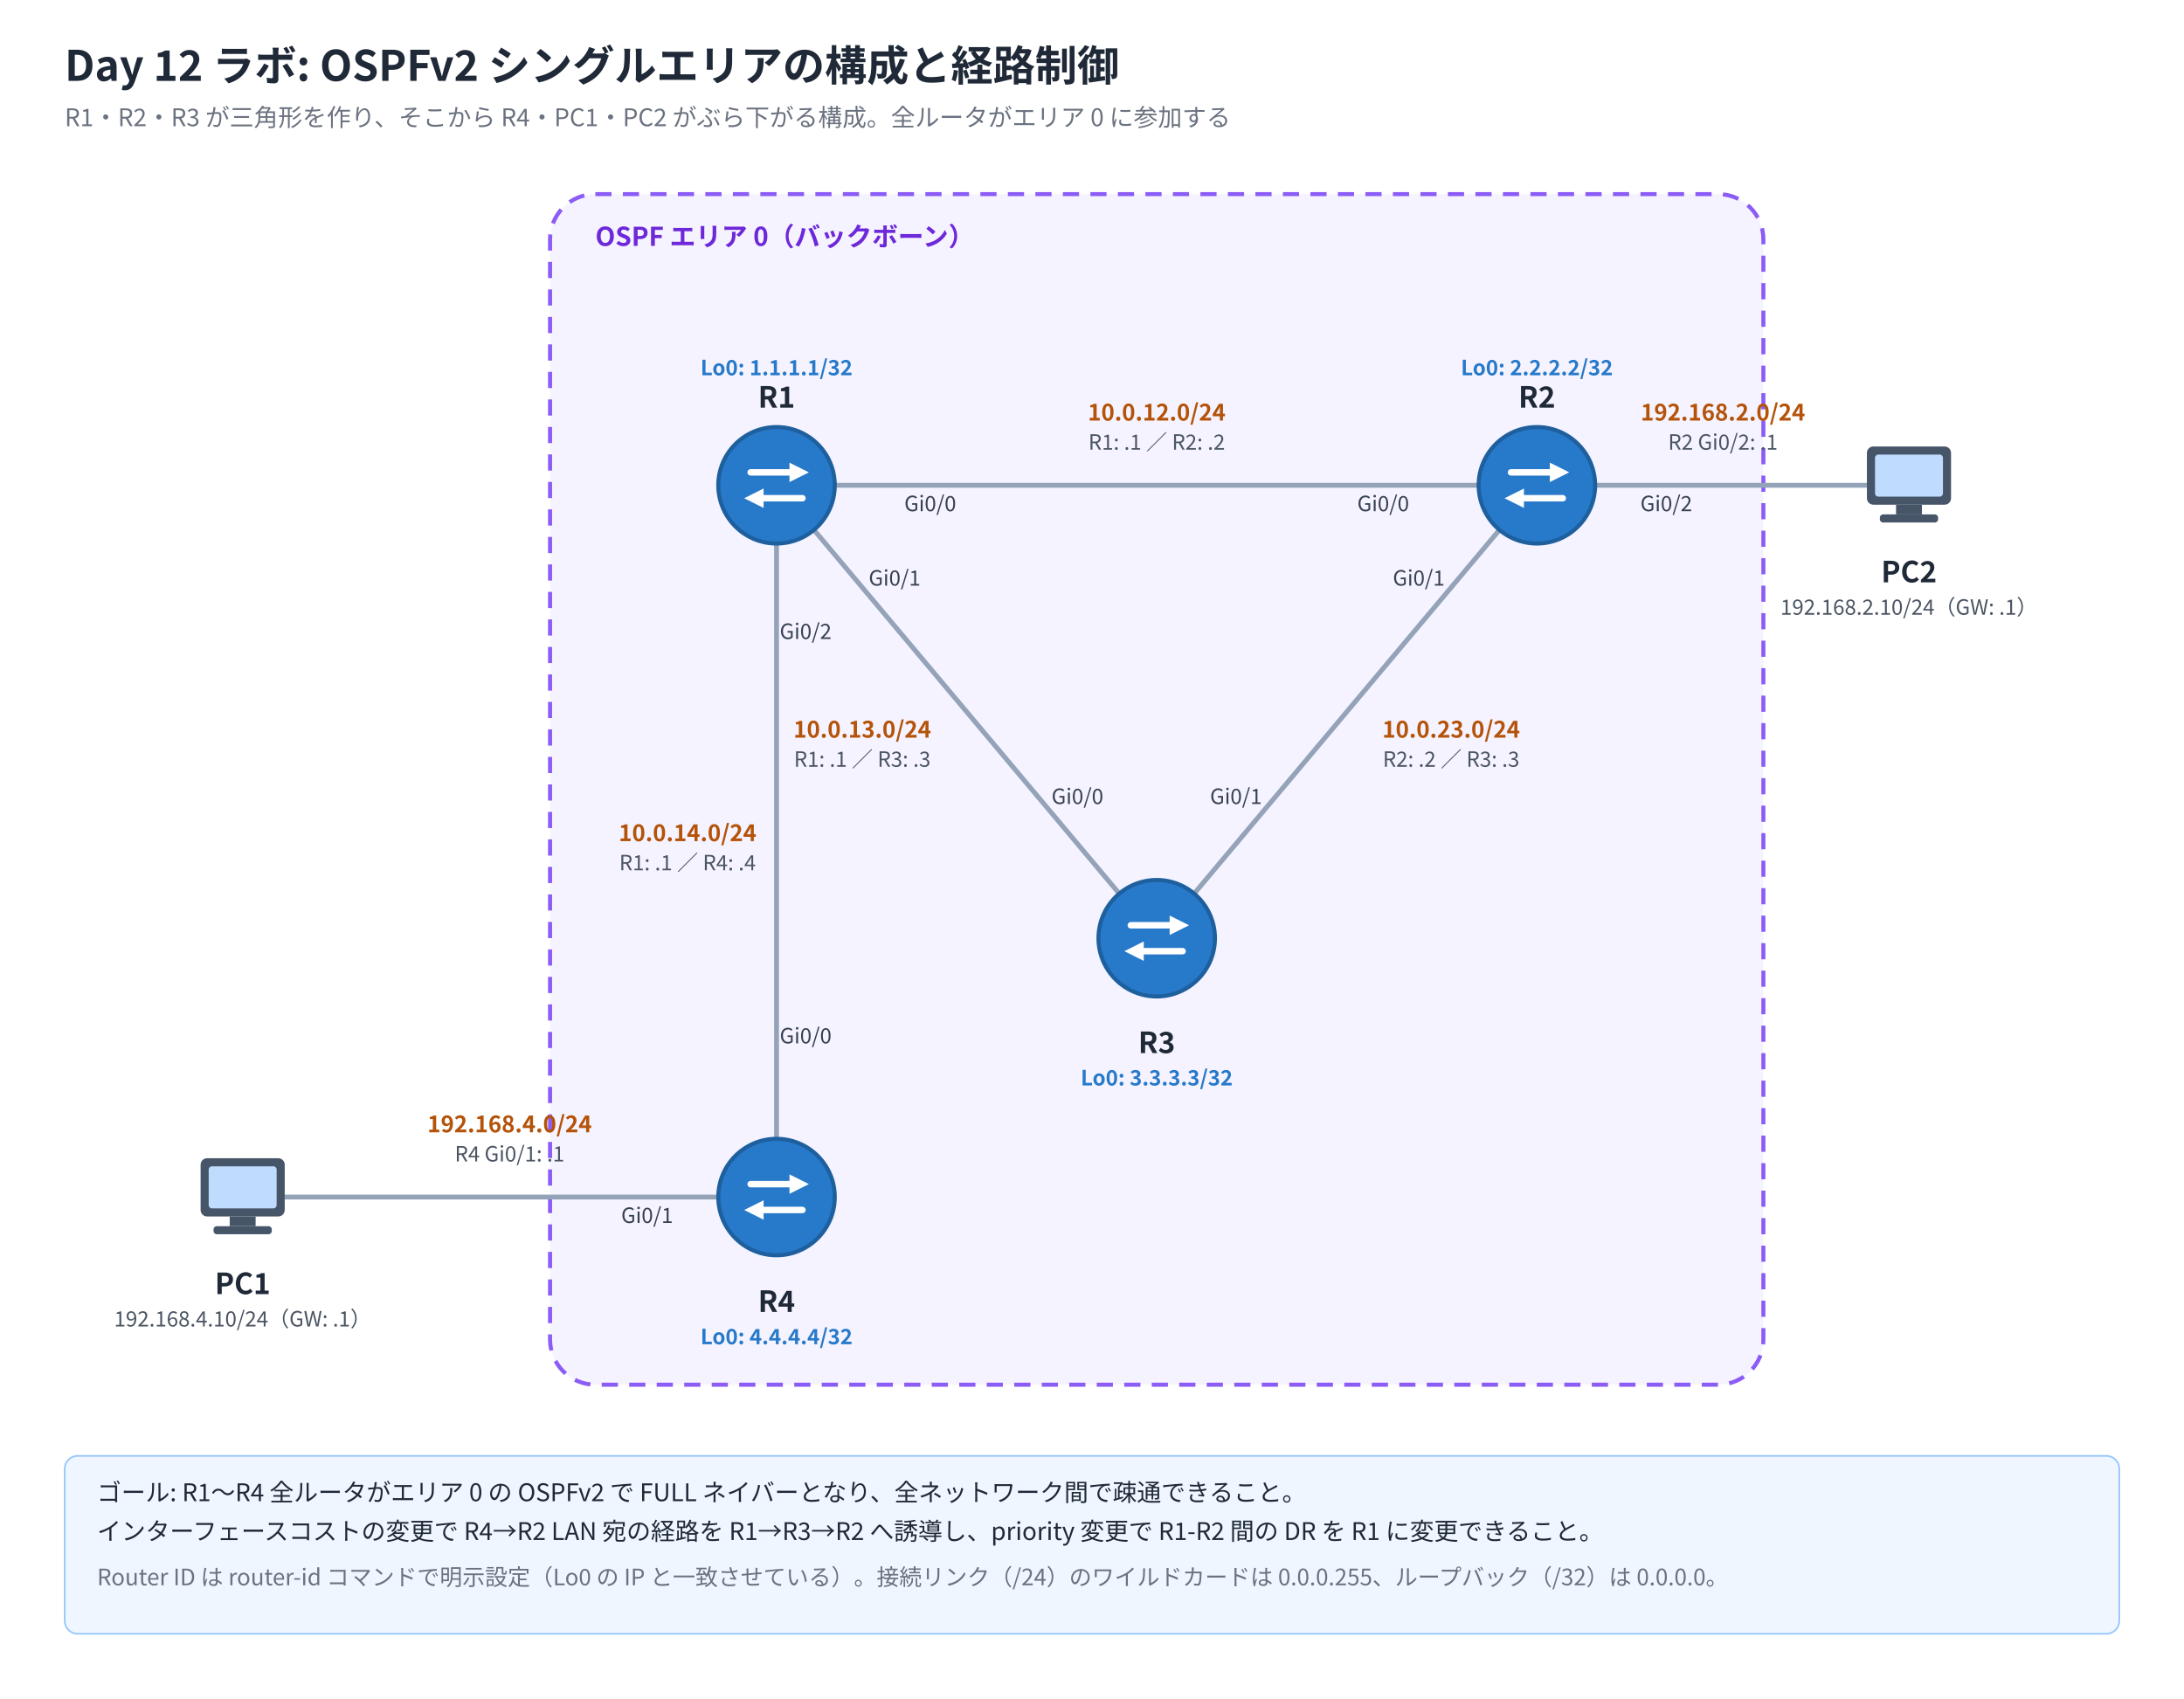
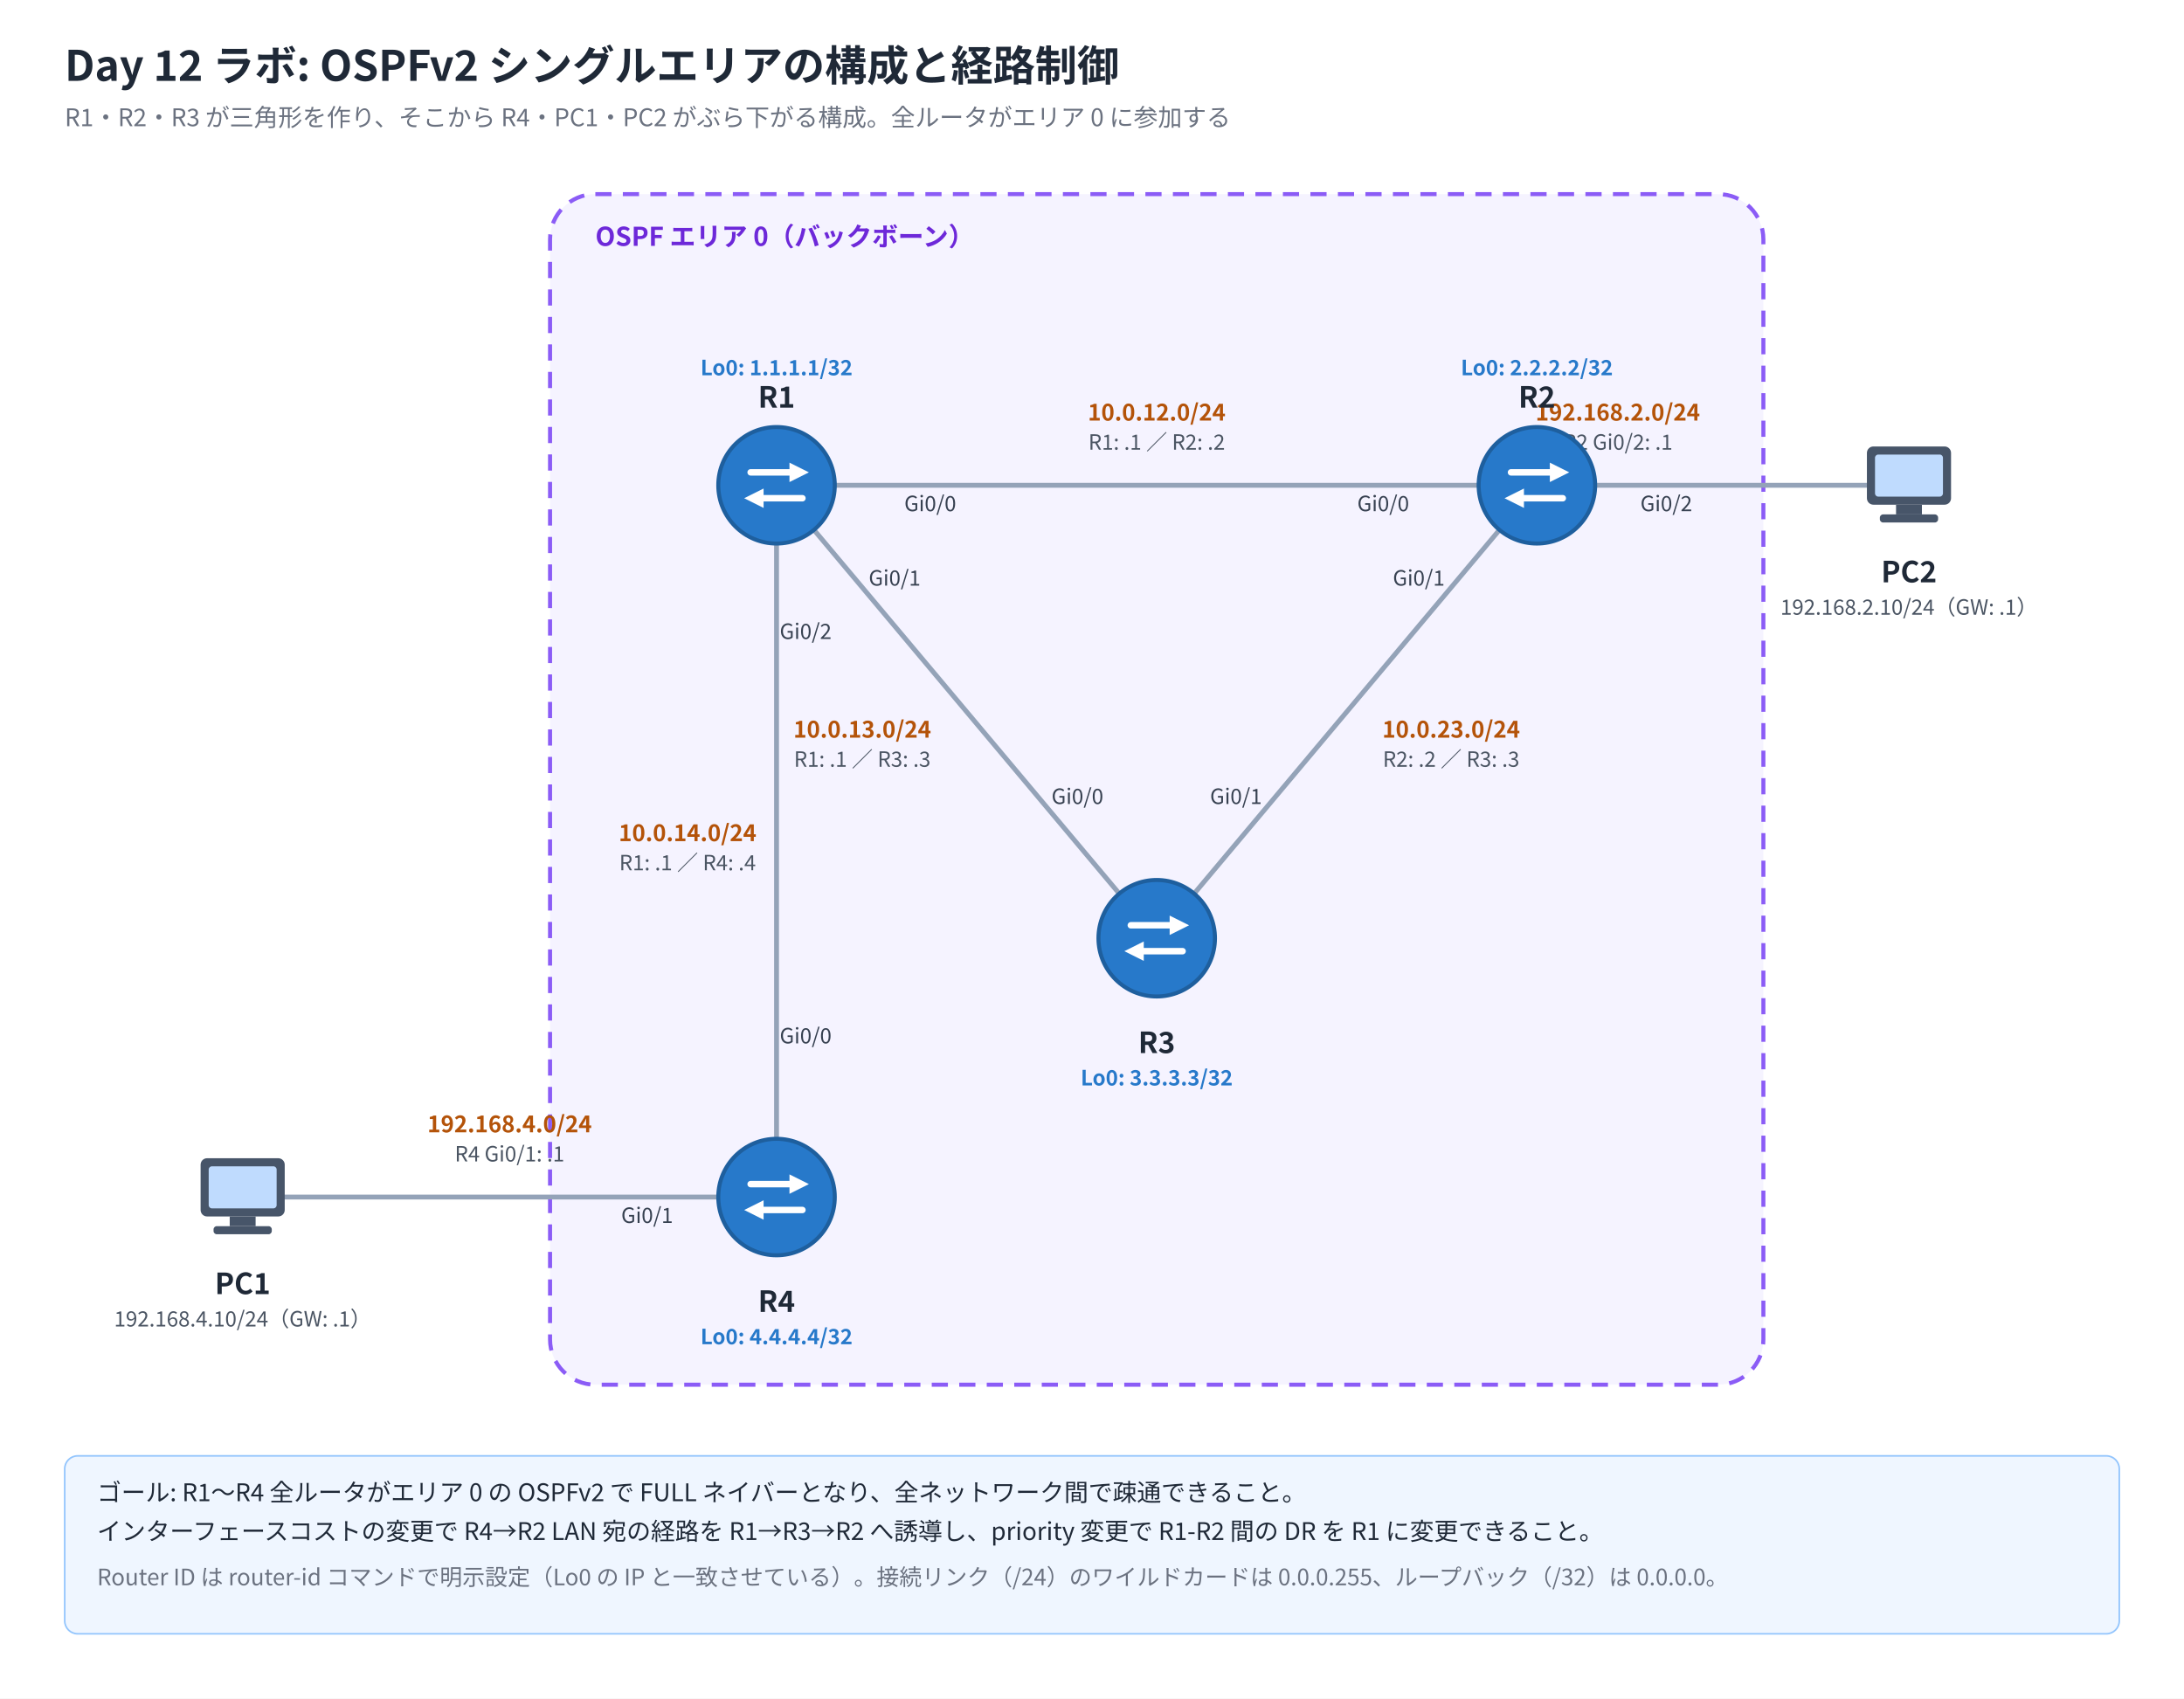
<svg xmlns="http://www.w3.org/2000/svg" width="1350" height="1050" viewBox="0 0 1350 1050">
  <defs>
    <style>
      text { font-family: "Noto Sans CJK JP", sans-serif; fill: #1f2937; }
      .title { font-size: 26px; font-weight: 700; }
      .sub { font-size: 15px; fill: #6b7280; }
      .devname { font-size: 18px; font-weight: 700; text-anchor: middle; }
      .lo { font-size: 13px; font-weight: 700; fill: #2779ca; text-anchor: middle; }
      .iface { font-size: 13px; fill: #374151; text-anchor: middle; }
      .net { font-size: 14px; font-weight: 700; fill: #b45309; text-anchor: middle; }
      .ip { font-size: 13px; fill: #4b5563; text-anchor: middle; }
      .area { font-size: 16px; font-weight: 700; fill: #6d28d9; }
      .link { stroke: #94a3b8; stroke-width: 3; }
      .goal { font-size: 15px; }
      .goalsub { font-size: 14px; fill: #6b7280; }
    </style>
    <g id="router">
      <circle r="36" fill="#2779ca" />
      <circle r="36" fill="none" stroke="#1e5f9e" stroke-width="2.5" />
      <g stroke="#ffffff" stroke-width="4" stroke-linecap="round">
        <line x1="-16" y1="-8" x2="8" y2="-8" />
        <line x1="16" y1="8" x2="-8" y2="8" />
      </g>
      <g fill="#ffffff">
        <path d="M 8 -14 L 20 -8 L 8 -2 Z" />
        <path d="M -8 2 L -20 8 L -8 14 Z" />
      </g>
    </g>
    <g id="pc">
      <rect x="-26" y="-24" width="52" height="36" rx="4" fill="#475569" />
      <rect x="-21" y="-19" width="42" height="26" rx="2" fill="#bfdbfe" />
      <rect x="-8" y="12" width="16" height="6" fill="#475569" />
      <rect x="-18" y="18" width="36" height="5" rx="2" fill="#475569" />
    </g>
  </defs>
  <rect width="1350" height="1050" fill="#ffffff" />
  <text class="title" x="40" y="50">Day 12 ラボ: OSPFv2 シングルエリアの構成と経路制御</text>
  <text class="sub" x="40" y="78">R1・R2・R3 が三角形を作り、そこから R4・PC1・PC2 がぶら下がる構成。全ルータがエリア 0 に参加する</text>
  <rect x="340" y="120" width="750" height="736" rx="28" fill="#f5f3ff" stroke="#8b5cf6" stroke-width="2.5" stroke-dasharray="10 7" />
  <text class="area" x="368" y="152">OSPF エリア 0（バックボーン）</text>
  <line class="link" x1="480" y1="300" x2="950" y2="300" />
  <line class="link" x1="480" y1="300" x2="715" y2="580" />
  <line class="link" x1="950" y1="300" x2="715" y2="580" />
  <line class="link" x1="480" y1="300" x2="480" y2="740" />
  <line class="link" x1="950" y1="300" x2="1180" y2="300" />
  <line class="link" x1="480" y1="740" x2="150" y2="740" />
  <text class="net" x="715" y="260">10.0.12.0/24</text>
  <text class="ip" x="715" y="278">R1: .1 ／ R2: .2</text>
  <text class="iface" x="575" y="316">Gi0/0</text>
  <text class="iface" x="855" y="316">Gi0/0</text>
  <text class="net" x="533" y="456">10.0.13.0/24</text>
  <text class="ip" x="533" y="474">R1: .1 ／ R3: .3</text>
  <text class="iface" x="553" y="362">Gi0/1</text>
  <text class="iface" x="666" y="497">Gi0/0</text>
  <text class="net" x="897" y="456">10.0.23.0/24</text>
  <text class="ip" x="897" y="474">R2: .2 ／ R3: .3</text>
  <text class="iface" x="877" y="362">Gi0/1</text>
  <text class="iface" x="764" y="497">Gi0/1</text>
  <text class="net" x="425" y="520">10.0.14.0/24</text>
  <text class="ip" x="425" y="538">R1: .1 ／ R4: .4</text>
  <text class="iface" x="498" y="395">Gi0/2</text>
  <text class="iface" x="498" y="645">Gi0/0</text>
-   <text class="net" x="1065" y="260">192.168.2.0/24</text>
-   <text class="ip" x="1065" y="278">R2 Gi0/2: .1</text>
+   <text class="net" x="1000" y="260">192.168.2.0/24</text>
+   <text class="ip" x="1000" y="278">R2 Gi0/2: .1</text>
  <text class="iface" x="1030" y="316">Gi0/2</text>
  <text class="net" x="315" y="700">192.168.4.0/24</text>
  <text class="ip" x="315" y="718">R4 Gi0/1: .1</text>
  <text class="iface" x="400" y="756">Gi0/1</text>
  <use href="#router" x="480" y="300" />
  <text class="lo" x="480" y="232">Lo0: 1.1.1.1/32</text>
  <text class="devname" x="480" y="252">R1</text>
  <use href="#router" x="950" y="300" />
  <text class="lo" x="950" y="232">Lo0: 2.2.2.2/32</text>
  <text class="devname" x="950" y="252">R2</text>
  <use href="#router" x="715" y="580" />
  <text class="devname" x="715" y="651">R3</text>
  <text class="lo" x="715" y="671">Lo0: 3.3.3.3/32</text>
  <use href="#router" x="480" y="740" />
  <text class="devname" x="480" y="811">R4</text>
  <text class="lo" x="480" y="831">Lo0: 4.4.4.4/32</text>
  <use href="#pc" x="1180" y="300" />
  <text class="devname" x="1180" y="360">PC2</text>
  <text class="ip" x="1180" y="380">192.168.2.10/24（GW: .1）</text>
  <use href="#pc" x="150" y="740" />
  <text class="devname" x="150" y="800">PC1</text>
  <text class="ip" x="150" y="820">192.168.4.10/24（GW: .1）</text>
  <rect x="40" y="900" width="1270" height="110" rx="8" fill="#eff6ff" stroke="#93c5fd" />
  <text class="goal" x="60" y="928">ゴール: R1〜R4 全ルータがエリア 0 の OSPFv2 で FULL ネイバーとなり、全ネットワーク間で疎通できること。</text>
  <text class="goal" x="60" y="952">インターフェースコストの変更で R4→R2 LAN 宛の経路を R1→R3→R2 へ誘導し、priority 変更で R1-R2 間の DR を R1 に変更できること。</text>
  <text class="goalsub" x="60" y="980">Router ID は router-id コマンドで明示設定（Lo0 の IP と一致させている）。接続リンク（/24）のワイルドカードは 0.0.0.255、ループバック（/32）は 0.0.0.0。</text>
</svg>
